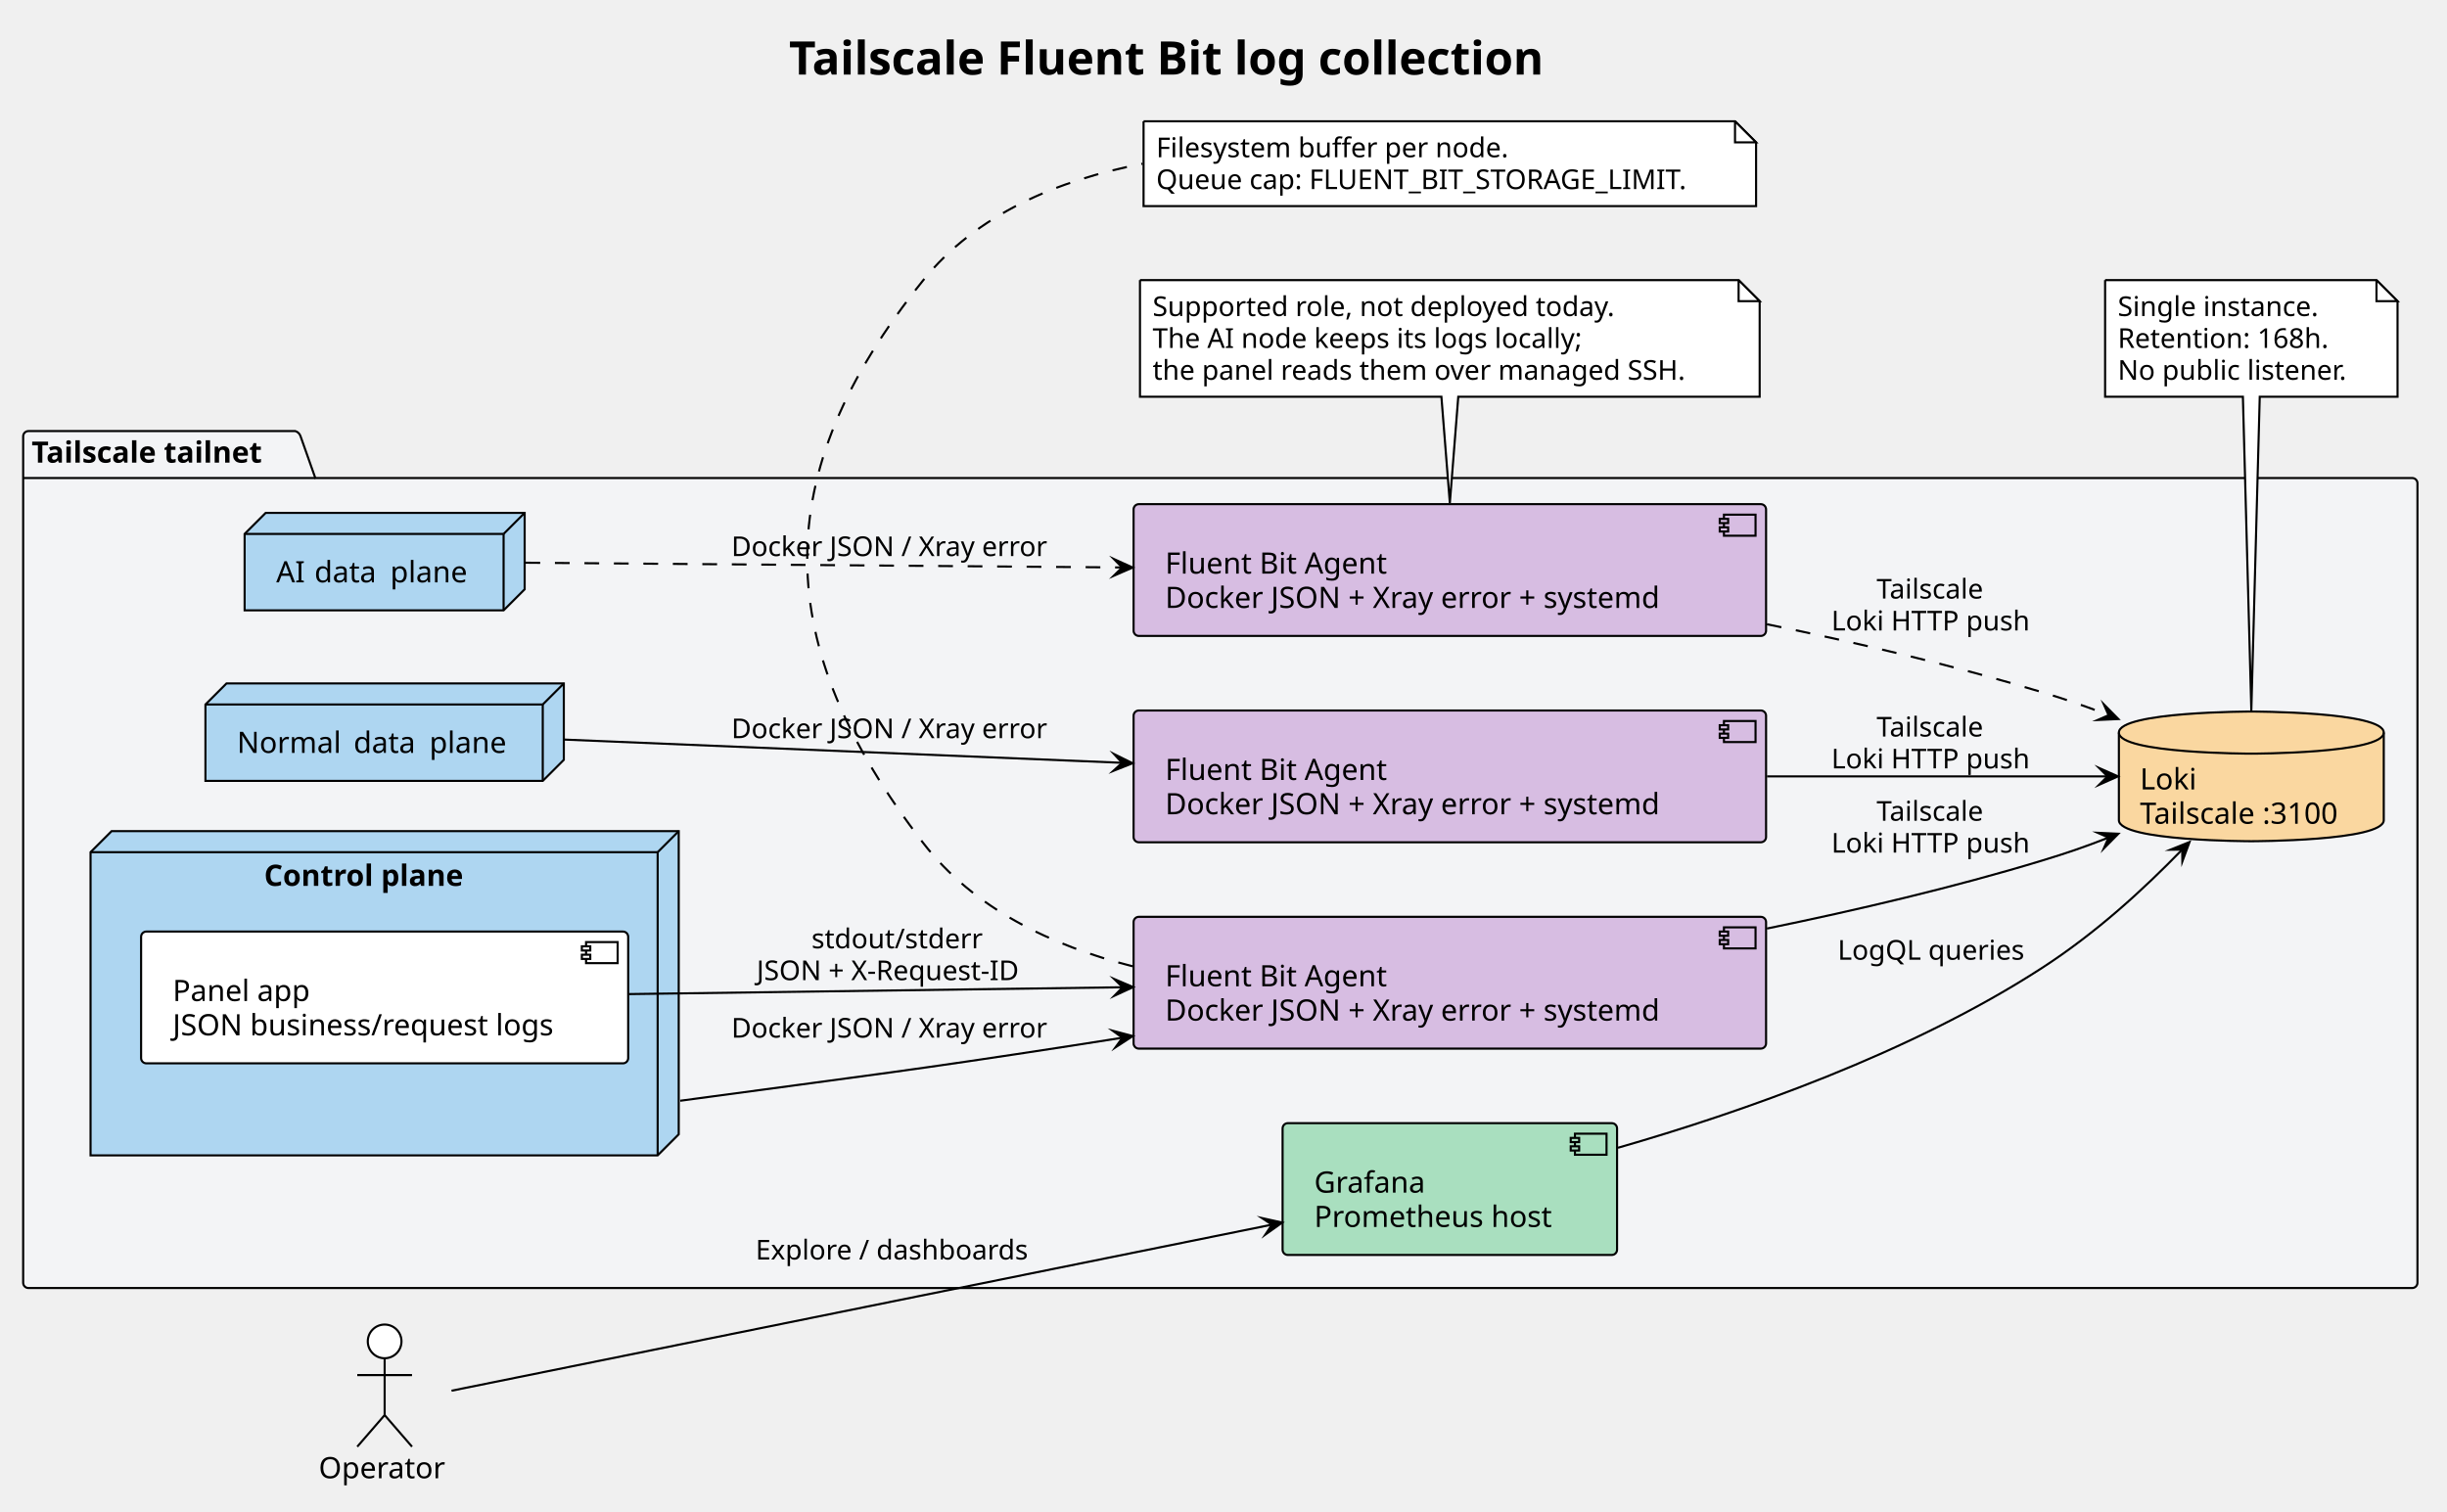
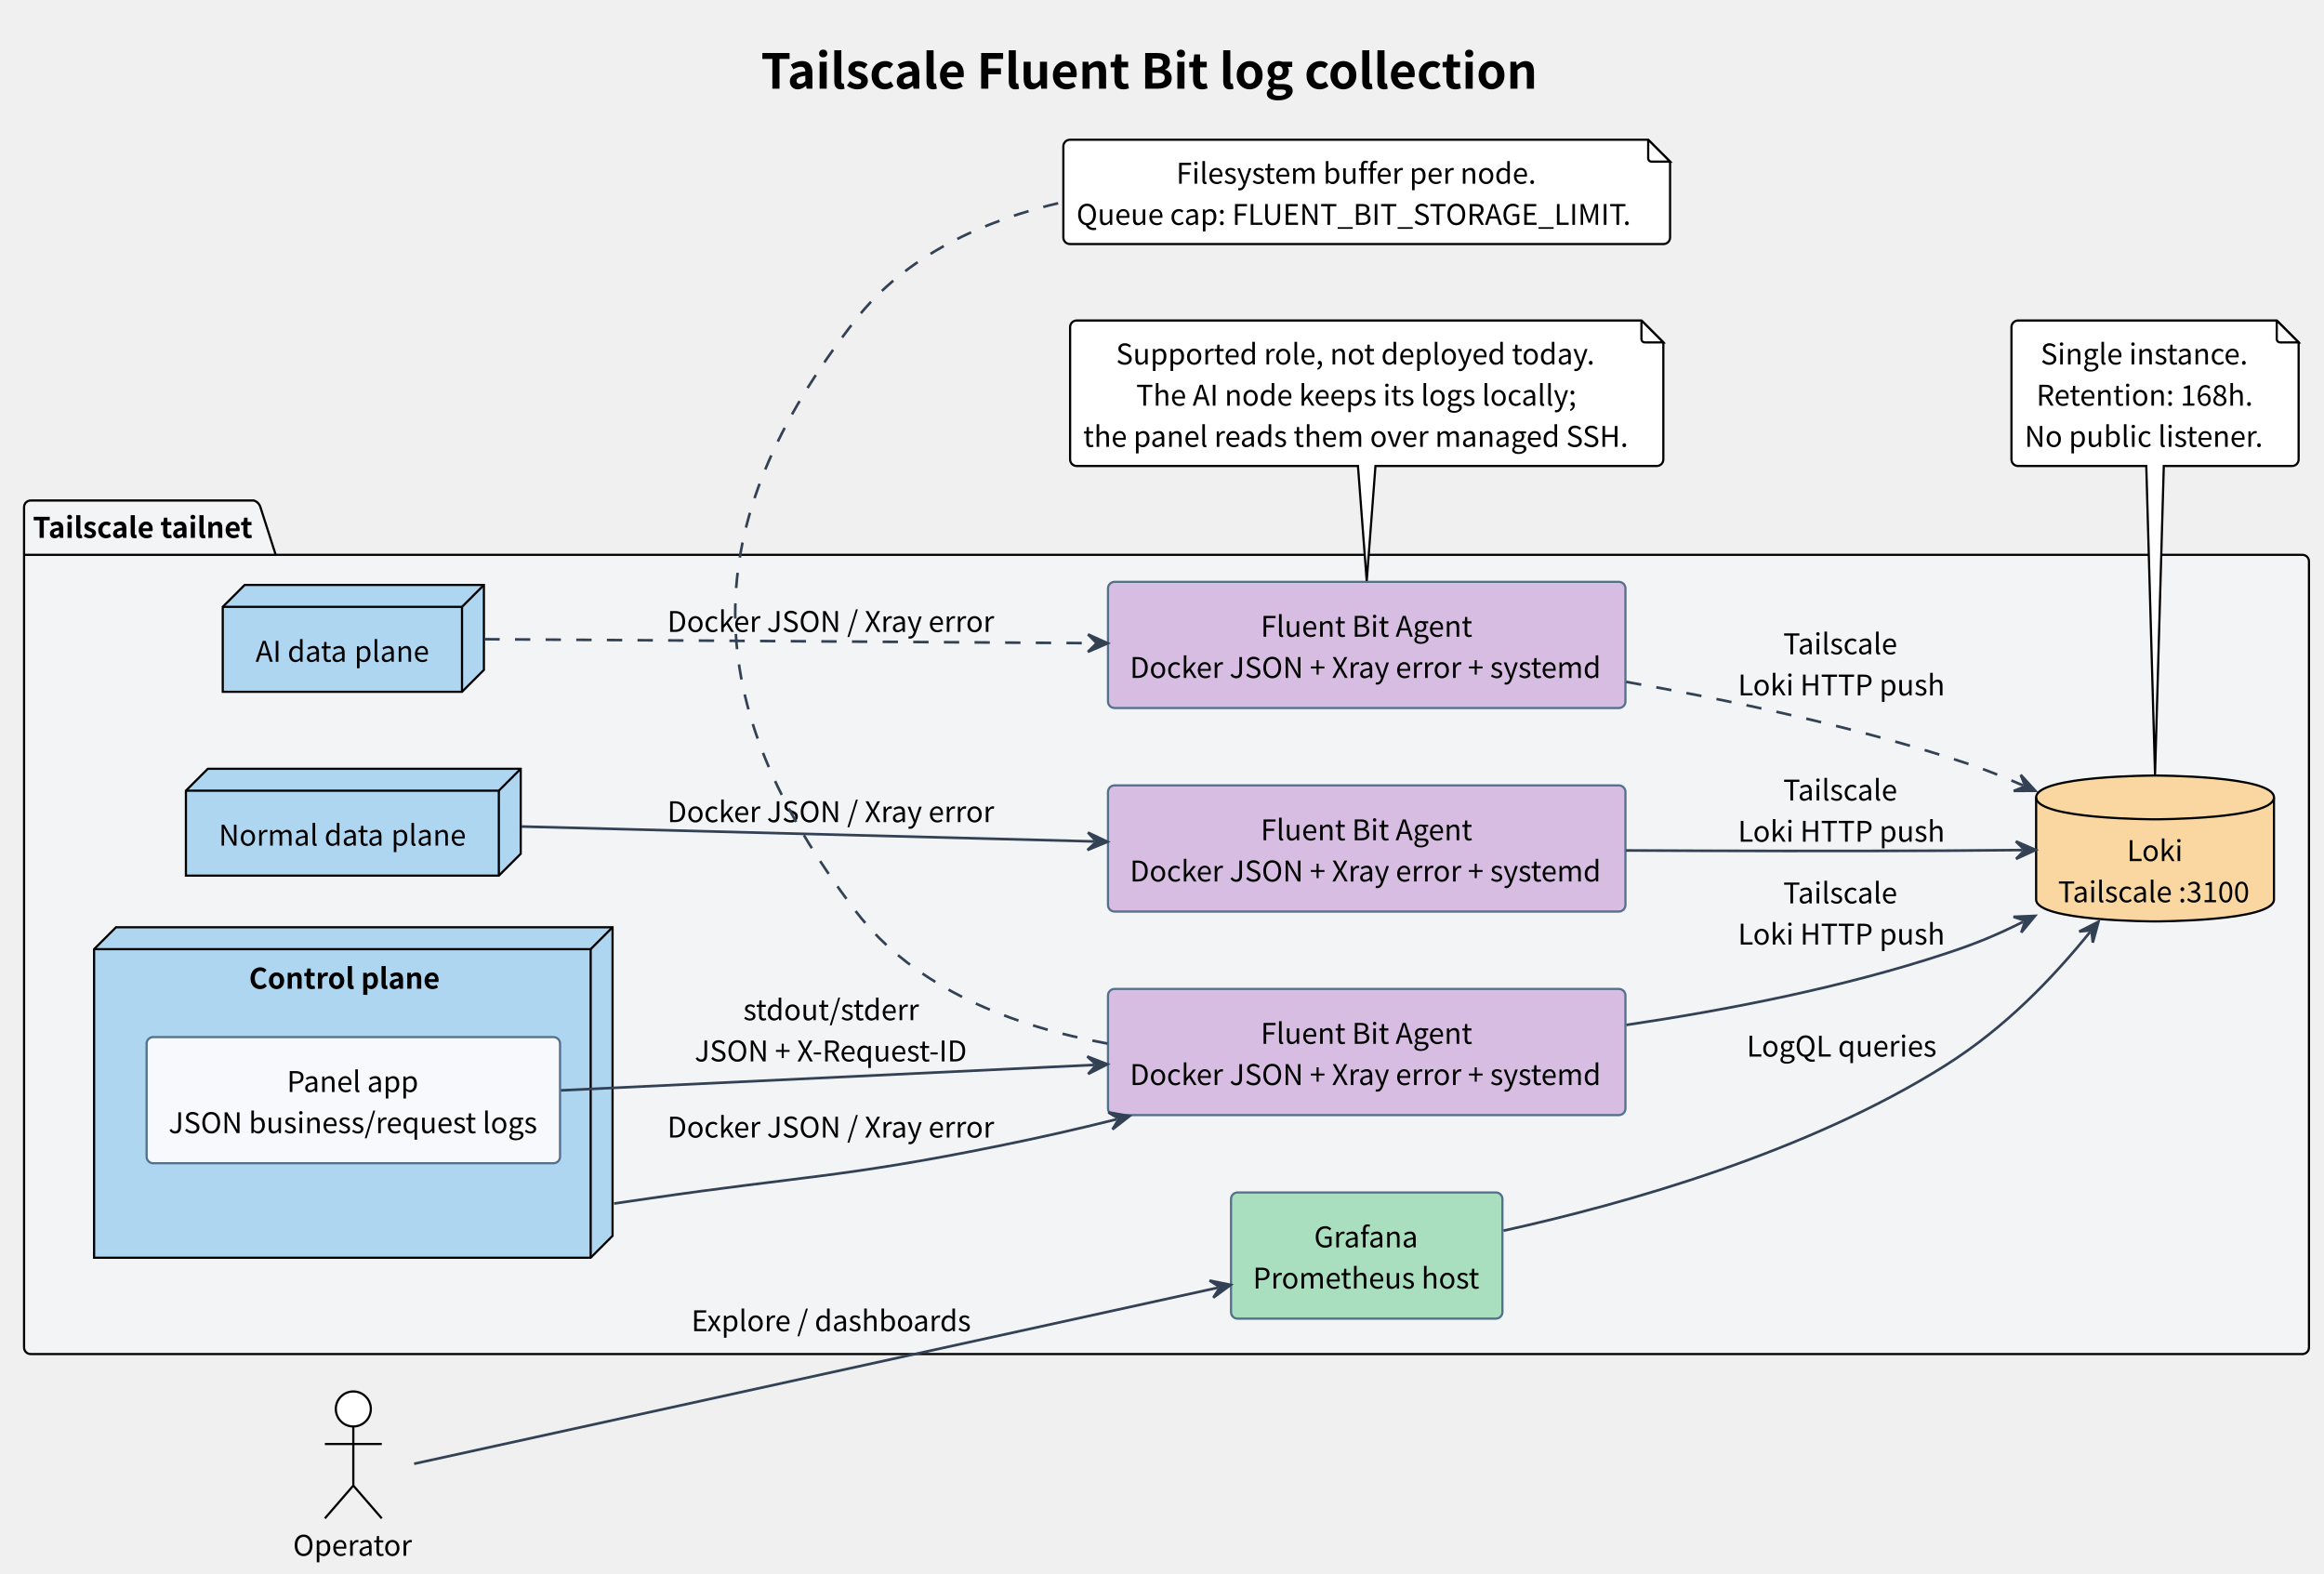
- <svg xmlns="http://www.w3.org/2000/svg" contentStyleType="text/css" data-diagram-type="DESCRIPTION" height="718px" preserveAspectRatio="none" style="width:1162px;height:718px;background:#FFFFFF;" version="1.1" viewBox="0 0 1162 718" width="1162px" zoomAndPan="magnify">
+ <svg xmlns="http://www.w3.org/2000/svg" contentStyleType="text/css" data-diagram-type="DESCRIPTION" height="719px" preserveAspectRatio="none" style="width:1062px;height:719px;background:#FFFFFF;" version="1.1" viewBox="0 0 1062 719" width="1062px" zoomAndPan="magnify">
  <defs />
  <g>
    <g class="title" data-source-line="2">
-       <text fill="#000000" font-family="Verdana" font-size="22" font-weight="700" lengthAdjust="spacing" textLength="411.608" x="374.681" y="35.421">Tailscale Fluent Bit log collection</text>
+       <text fill="#000000" font-family="Noto Sans CJK SC" font-size="22" font-weight="bold" lengthAdjust="spacing" textLength="357.699" x="347.715" y="40.52">Tailscale Fluent Bit log collection</text>
    </g>
-     <g class="cluster" data-qualified-name="Tailscale tailnet" data-source-line="5" id="ent0001">
-       <path d="M13.5,204.739 L140.233,204.739 A3.75,3.75 0 0 1 142.733,207.239 L149.733,227.036 L1145.47,227.036 A2.5,2.5 0 0 1 1147.97,229.536 L1147.97,609.239 A2.5,2.5 0 0 1 1145.47,611.739 L13.5,611.739 A2.5,2.5 0 0 1 11,609.239 L11,207.239 A2.5,2.5 0 0 1 13.5,204.739" fill="#F3F4F6" style="stroke:#000000;stroke-width:1;" />
-       <line style="stroke:#000000;stroke-width:1;" x1="11" x2="149.733" y1="227.036" y2="227.036" />
-       <text fill="#000000" font-family="Verdana" font-size="14" font-weight="700" lengthAdjust="spacing" textLength="125.733" x="15" y="219.734">Tailscale tailnet</text>
+     <g class="cluster" data-entity="Tailscale tailnet" data-source-line="5" data-uid="ent0002" id="cluster_Tailscale tailnet">
+       <path d="M14,228.686 L115.985,228.686 A4.5,4.5 0 0 1 118.985,231.686 L125.985,253.51 L1052.13,253.51 A3,3 0 0 1 1055.13,256.51 L1055.13,615.686 A3,3 0 0 1 1052.13,618.686 L14,618.686 A3,3 0 0 1 11,615.686 L11,231.686 A3,3 0 0 1 14,228.686" fill="#F3F4F6" style="stroke:#000000;stroke-width:1;" />
+       <line style="stroke:#000000;stroke-width:1;" x1="11" x2="125.985" y1="253.51" y2="253.51" />
+       <text fill="#000000" font-family="Noto Sans CJK SC" font-size="13" font-weight="bold" lengthAdjust="spacing" textLength="101.985" x="15" y="245.766">Tailscale tailnet</text>
    </g>
-     <g class="cluster" data-qualified-name="Tailscale tailnet.control" data-source-line="6" id="ent0002">
-       <polygon fill="#AED6F1" points="43,404.739,53,394.739,322.3,394.739,322.3,538.739,312.3,548.739,43,548.739,43,404.739" style="stroke:#000000;stroke-width:1;stroke-linejoin:miter;stroke-miterlimit:10;" />
-       <line style="stroke:#000000;stroke-width:1;" x1="312.3" x2="322.3" y1="404.739" y2="394.739" />
-       <line style="stroke:#000000;stroke-width:1;" x1="43" x2="312.3" y1="404.739" y2="404.739" />
-       <line style="stroke:#000000;stroke-width:1;" x1="312.3" x2="312.3" y1="404.739" y2="548.739" />
-       <text fill="#000000" font-family="Verdana" font-size="14" font-weight="700" lengthAdjust="spacing" textLength="106.477" x="125.412" y="420.735">Control plane</text>
+     <g class="cluster" data-entity="control" data-source-line="6" data-uid="ent0003" id="cluster_control">
+       <polygon fill="#AED6F1" points="43,433.686,53,423.686,279.92,423.686,279.92,564.686,269.92,574.686,43,574.686,43,433.686" style="stroke:#000000;stroke-width:1;" />
+       <line style="stroke:#000000;stroke-width:1;" x1="269.92" x2="279.92" y1="433.686" y2="423.686" />
+       <line style="stroke:#000000;stroke-width:1;" x1="43" x2="269.92" y1="433.686" y2="433.686" />
+       <line style="stroke:#000000;stroke-width:1;" x1="269.92" x2="269.92" y1="433.686" y2="574.686" />
+       <text fill="#000000" font-family="Noto Sans CJK SC" font-size="13" font-weight="bold" lengthAdjust="spacing" textLength="87.36" x="113.78" y="451.766">Control plane</text>
    </g>
-     <g class="entity" data-qualified-name="Tailscale tailnet.data" data-source-line="9" id="ent0004">
-       <polygon fill="#AED6F1" points="97.56,334.589,107.56,324.589,267.737,324.589,267.737,360.886,257.737,370.886,97.56,370.886,97.56,334.589" style="stroke:#000000;stroke-width:1;stroke-linejoin:miter;stroke-miterlimit:10;" />
-       <line style="stroke:#000000;stroke-width:1;" x1="257.737" x2="267.737" y1="334.589" y2="324.589" />
-       <line style="stroke:#000000;stroke-width:1;" x1="97.56" x2="257.737" y1="334.589" y2="334.589" />
-       <line style="stroke:#000000;stroke-width:1;" x1="257.737" x2="257.737" y1="334.589" y2="370.886" />
-       <text fill="#000000" font-family="Verdana" font-size="14" lengthAdjust="spacing" textLength="50.9" x="112.56" y="357.584">Normal</text>
-       <text fill="#000000" font-family="Verdana" font-size="14" lengthAdjust="spacing" textLength="4.45" x="163.46" y="357.584"> </text>
-       <text fill="#000000" font-family="Verdana" font-size="14" lengthAdjust="spacing" textLength="31.534" x="167.911" y="357.584">data</text>
-       <text fill="#000000" font-family="Verdana" font-size="14" lengthAdjust="spacing" textLength="4.45" x="199.445" y="357.584"> </text>
-       <text fill="#000000" font-family="Verdana" font-size="14" lengthAdjust="spacing" textLength="38.842" x="203.895" y="357.584">plane</text>
+     <g class="entity" data-entity="data" data-source-line="9" data-uid="ent0005" id="entity_data">
+       <polygon fill="#AED6F1" points="84.96,361.276,94.96,351.276,237.956,351.276,237.956,390.1,227.956,400.1,84.96,400.1,84.96,361.276" style="stroke:#000000;stroke-width:1;" />
+       <line style="stroke:#000000;stroke-width:1;" x1="227.956" x2="237.956" y1="361.276" y2="351.276" />
+       <line style="stroke:#000000;stroke-width:1;" x1="84.96" x2="227.956" y1="361.276" y2="361.276" />
+       <line style="stroke:#000000;stroke-width:1;" x1="227.956" x2="227.956" y1="361.276" y2="400.1" />
+       <text fill="#000000" font-family="Noto Sans CJK SC" font-size="13" lengthAdjust="spacing" textLength="45.37" x="99.96" y="386.356">Normal</text>
+       <text fill="#000000" font-family="Noto Sans CJK SC" font-size="13" lengthAdjust="spacing" textLength="2.912" x="145.33" y="386.356"> </text>
+       <text fill="#000000" font-family="Noto Sans CJK SC" font-size="13" lengthAdjust="spacing" textLength="27.599" x="148.242" y="386.356">data</text>
+       <text fill="#000000" font-family="Noto Sans CJK SC" font-size="13" lengthAdjust="spacing" textLength="2.912" x="175.841" y="386.356"> </text>
+       <text fill="#000000" font-family="Noto Sans CJK SC" font-size="13" lengthAdjust="spacing" textLength="34.203" x="178.753" y="386.356">plane</text>
    </g>
-     <g class="entity" data-qualified-name="Tailscale tailnet.ai" data-source-line="10" id="ent0005">
-       <polygon fill="#AED6F1" points="116.16,253.589,126.16,243.589,249.142,243.589,249.142,279.886,239.142,289.886,116.16,289.886,116.16,253.589" style="stroke:#000000;stroke-width:1;stroke-linejoin:miter;stroke-miterlimit:10;" />
-       <line style="stroke:#000000;stroke-width:1;" x1="239.142" x2="249.142" y1="253.589" y2="243.589" />
-       <line style="stroke:#000000;stroke-width:1;" x1="116.16" x2="239.142" y1="253.589" y2="253.589" />
-       <line style="stroke:#000000;stroke-width:1;" x1="239.142" x2="239.142" y1="253.589" y2="289.886" />
-       <text fill="#000000" font-family="Verdana" font-size="14" lengthAdjust="spacing" textLength="13.706" x="131.16" y="276.584">AI</text>
-       <text fill="#000000" font-family="Verdana" font-size="14" lengthAdjust="spacing" textLength="4.45" x="144.866" y="276.584"> </text>
-       <text fill="#000000" font-family="Verdana" font-size="14" lengthAdjust="spacing" textLength="31.534" x="149.316" y="276.584">data</text>
-       <text fill="#000000" font-family="Verdana" font-size="14" lengthAdjust="spacing" textLength="4.45" x="180.85" y="276.584"> </text>
-       <text fill="#000000" font-family="Verdana" font-size="14" lengthAdjust="spacing" textLength="38.842" x="185.301" y="276.584">plane</text>
+     <g class="entity" data-entity="ai" data-source-line="10" data-uid="ent0006" id="entity_ai">
+       <polygon fill="#AED6F1" points="101.79,277.276,111.79,267.276,221.129,267.276,221.129,306.1,211.129,316.1,101.79,316.1,101.79,277.276" style="stroke:#000000;stroke-width:1;" />
+       <line style="stroke:#000000;stroke-width:1;" x1="211.129" x2="221.129" y1="277.276" y2="267.276" />
+       <line style="stroke:#000000;stroke-width:1;" x1="101.79" x2="211.129" y1="277.276" y2="277.276" />
+       <line style="stroke:#000000;stroke-width:1;" x1="211.129" x2="211.129" y1="277.276" y2="316.1" />
+       <text fill="#000000" font-family="Noto Sans CJK SC" font-size="13" lengthAdjust="spacing" textLength="11.713" x="116.79" y="302.356">AI</text>
+       <text fill="#000000" font-family="Noto Sans CJK SC" font-size="13" lengthAdjust="spacing" textLength="2.912" x="128.503" y="302.356"> </text>
+       <text fill="#000000" font-family="Noto Sans CJK SC" font-size="13" lengthAdjust="spacing" textLength="27.599" x="131.415" y="302.356">data</text>
+       <text fill="#000000" font-family="Noto Sans CJK SC" font-size="13" lengthAdjust="spacing" textLength="2.912" x="159.014" y="302.356"> </text>
+       <text fill="#000000" font-family="Noto Sans CJK SC" font-size="13" lengthAdjust="spacing" textLength="34.203" x="161.926" y="302.356">plane</text>
    </g>
-     <g class="entity" data-qualified-name="Tailscale tailnet.fluentbit" data-source-line="11" id="ent0006">
-       <rect fill="#D7BDE2" height="62.594" rx="2.5" ry="2.5" style="stroke:#000000;stroke-width:1;" width="300.347" x="538.3" y="435.439" />
-       <rect fill="#D7BDE2" height="10" style="stroke:#000000;stroke-width:1;" width="15" x="818.647" y="440.439" />
-       <rect fill="#D7BDE2" height="2" style="stroke:#000000;stroke-width:1;" width="4" x="816.647" y="442.439" />
-       <rect fill="#D7BDE2" height="2" style="stroke:#000000;stroke-width:1;" width="4" x="816.647" y="446.439" />
-       <text fill="#000000" font-family="Verdana" font-size="14" lengthAdjust="spacing" textLength="113.114" x="553.3" y="468.435">Fluent Bit Agent</text>
-       <text fill="#000000" font-family="Verdana" font-size="14" lengthAdjust="spacing" textLength="260.347" x="553.3" y="484.731">Docker JSON + Xray error + systemd</text>
+     <g class="entity" data-entity="fluentbit" data-source-line="11" data-uid="ent0007" id="entity_fluentbit">
+       <rect fill="#D7BDE2" height="57.648" rx="3" ry="3" style="stroke:#53708C;stroke-width:1;" width="236.463" x="506.32" y="451.856" />
+       <text fill="#000000" font-family="Noto Sans CJK SC" font-size="13" lengthAdjust="spacing" textLength="96.902" x="576.101" y="476.936">Fluent Bit Agent</text>
+       <text fill="#000000" font-family="Noto Sans CJK SC" font-size="13" lengthAdjust="spacing" textLength="216.463" x="516.32" y="495.76">Docker JSON + Xray error + systemd</text>
    </g>
-     <g class="entity" data-qualified-name="Tailscale tailnet.fluentbit_data" data-source-line="12" id="ent0007">
-       <rect fill="#D7BDE2" height="62.594" rx="2.5" ry="2.5" style="stroke:#000000;stroke-width:1;" width="300.347" x="538.3" y="337.439" />
-       <rect fill="#D7BDE2" height="10" style="stroke:#000000;stroke-width:1;" width="15" x="818.647" y="342.439" />
-       <rect fill="#D7BDE2" height="2" style="stroke:#000000;stroke-width:1;" width="4" x="816.647" y="344.439" />
-       <rect fill="#D7BDE2" height="2" style="stroke:#000000;stroke-width:1;" width="4" x="816.647" y="348.439" />
-       <text fill="#000000" font-family="Verdana" font-size="14" lengthAdjust="spacing" textLength="113.114" x="553.3" y="370.435">Fluent Bit Agent</text>
-       <text fill="#000000" font-family="Verdana" font-size="14" lengthAdjust="spacing" textLength="260.347" x="553.3" y="386.731">Docker JSON + Xray error + systemd</text>
+     <g class="entity" data-entity="fluentbit_data" data-source-line="12" data-uid="ent0008" id="entity_fluentbit_data">
+       <rect fill="#D7BDE2" height="57.648" rx="3" ry="3" style="stroke:#53708C;stroke-width:1;" width="236.463" x="506.32" y="358.856" />
+       <text fill="#000000" font-family="Noto Sans CJK SC" font-size="13" lengthAdjust="spacing" textLength="96.902" x="576.101" y="383.936">Fluent Bit Agent</text>
+       <text fill="#000000" font-family="Noto Sans CJK SC" font-size="13" lengthAdjust="spacing" textLength="216.463" x="516.32" y="402.76">Docker JSON + Xray error + systemd</text>
    </g>
-     <g class="entity" data-qualified-name="Tailscale tailnet.fluentbit_ai" data-source-line="13" id="ent0008">
-       <rect fill="#D7BDE2" height="62.594" rx="2.5" ry="2.5" style="stroke:#000000;stroke-width:1;" width="300.347" x="538.3" y="239.439" />
-       <rect fill="#D7BDE2" height="10" style="stroke:#000000;stroke-width:1;" width="15" x="818.647" y="244.439" />
-       <rect fill="#D7BDE2" height="2" style="stroke:#000000;stroke-width:1;" width="4" x="816.647" y="246.439" />
-       <rect fill="#D7BDE2" height="2" style="stroke:#000000;stroke-width:1;" width="4" x="816.647" y="250.439" />
-       <text fill="#000000" font-family="Verdana" font-size="14" lengthAdjust="spacing" textLength="113.114" x="553.3" y="272.435">Fluent Bit Agent</text>
-       <text fill="#000000" font-family="Verdana" font-size="14" lengthAdjust="spacing" textLength="260.347" x="553.3" y="288.731">Docker JSON + Xray error + systemd</text>
+     <g class="entity" data-entity="fluentbit_ai" data-source-line="13" data-uid="ent0009" id="entity_fluentbit_ai">
+       <rect fill="#D7BDE2" height="57.648" rx="3" ry="3" style="stroke:#53708C;stroke-width:1;" width="236.463" x="506.32" y="265.856" />
+       <text fill="#000000" font-family="Noto Sans CJK SC" font-size="13" lengthAdjust="spacing" textLength="96.902" x="576.101" y="290.936">Fluent Bit Agent</text>
+       <text fill="#000000" font-family="Noto Sans CJK SC" font-size="13" lengthAdjust="spacing" textLength="216.463" x="516.32" y="309.76">Docker JSON + Xray error + systemd</text>
    </g>
-     <g class="entity" data-qualified-name="Tailscale tailnet.loki" data-source-line="14" id="ent0009">
-       <path d="M1006.19,347.939 C1006.19,337.939 1069.08,337.939 1069.08,337.939 C1069.08,337.939 1131.969,337.939 1131.969,347.939 L1131.969,389.533 C1131.969,399.533 1069.08,399.533 1069.08,399.533 C1069.08,399.533 1006.19,399.533 1006.19,389.533 L1006.19,347.939" fill="#FAD7A0" style="stroke:#000000;stroke-width:1;" />
-       <path d="M1006.19,347.939 C1006.19,357.939 1069.08,357.939 1069.08,357.939 C1069.08,357.939 1131.969,357.939 1131.969,347.939" fill="none" style="stroke:#000000;stroke-width:1;" />
-       <text fill="#000000" font-family="Verdana" font-size="14" lengthAdjust="spacing" textLength="28.362" x="1016.19" y="374.935">Loki</text>
-       <text fill="#000000" font-family="Verdana" font-size="14" lengthAdjust="spacing" textLength="105.779" x="1016.19" y="391.231">Tailscale :3100</text>
+     <g class="entity" data-entity="loki" data-source-line="14" data-uid="ent0010" id="entity_loki">
+       <path d="M930.45,364.356 C930.45,354.356 984.793,354.356 984.793,354.356 C984.793,354.356 1039.136,354.356 1039.136,364.356 L1039.136,411.004 C1039.136,421.004 984.793,421.004 984.793,421.004 C984.793,421.004 930.45,421.004 930.45,411.004 L930.45,364.356" fill="#FAD7A0" style="stroke:#000000;stroke-width:1;" />
+       <path d="M930.45,364.356 C930.45,374.356 984.793,374.356 984.793,374.356 C984.793,374.356 1039.136,374.356 1039.136,364.356" fill="none" style="stroke:#000000;stroke-width:1;" />
+       <text fill="#000000" font-family="Noto Sans CJK SC" font-size="13" lengthAdjust="spacing" textLength="25.688" x="971.949" y="393.436">Loki</text>
+       <text fill="#000000" font-family="Noto Sans CJK SC" font-size="13" lengthAdjust="spacing" textLength="88.686" x="940.45" y="412.26">Tailscale :3100</text>
    </g>
-     <g class="entity" data-qualified-name="Tailscale tailnet.grafana" data-source-line="15" id="ent0010">
-       <rect fill="#A9DFBF" height="62.594" rx="2.5" ry="2.5" style="stroke:#000000;stroke-width:1;" width="158.829" x="609.06" y="533.439" />
-       <rect fill="#A9DFBF" height="10" style="stroke:#000000;stroke-width:1;" width="15" x="747.889" y="538.439" />
-       <rect fill="#A9DFBF" height="2" style="stroke:#000000;stroke-width:1;" width="4" x="745.889" y="540.439" />
-       <rect fill="#A9DFBF" height="2" style="stroke:#000000;stroke-width:1;" width="4" x="745.889" y="544.439" />
-       <text fill="#000000" font-family="Verdana" font-size="14" lengthAdjust="spacing" textLength="56.144" x="624.06" y="566.434">Grafana</text>
-       <text fill="#000000" font-family="Verdana" font-size="14" lengthAdjust="spacing" textLength="118.829" x="624.06" y="582.731">Prometheus host</text>
+     <g class="entity" data-entity="grafana" data-source-line="15" data-uid="ent0011" id="entity_grafana">
+       <rect fill="#A9DFBF" height="57.648" rx="3" ry="3" style="stroke:#53708C;stroke-width:1;" width="124.026" x="562.54" y="544.856" />
+       <text fill="#000000" font-family="Noto Sans CJK SC" font-size="13" lengthAdjust="spacing" textLength="48.113" x="600.496" y="569.936">Grafana</text>
+       <text fill="#000000" font-family="Noto Sans CJK SC" font-size="13" lengthAdjust="spacing" textLength="104.026" x="572.54" y="588.76">Prometheus host</text>
    </g>
-     <g class="entity" data-qualified-name="Tailscale tailnet.control.panel" data-source-line="7" id="ent0003">
-       <rect fill="#FFFFFF" height="62.594" rx="2.5" ry="2.5" style="stroke:#000000;stroke-width:1;" width="231.304" x="67" y="442.439" />
-       <rect fill="#FFFFFF" height="10" style="stroke:#000000;stroke-width:1;" width="15" x="278.304" y="447.439" />
-       <rect fill="#FFFFFF" height="2" style="stroke:#000000;stroke-width:1;" width="4" x="276.304" y="449.439" />
-       <rect fill="#FFFFFF" height="2" style="stroke:#000000;stroke-width:1;" width="4" x="276.304" y="453.439" />
-       <text fill="#000000" font-family="Verdana" font-size="14" lengthAdjust="spacing" textLength="69.2" x="82" y="475.435">Panel app</text>
-       <text fill="#000000" font-family="Verdana" font-size="14" lengthAdjust="spacing" textLength="191.304" x="82" y="491.731">JSON business/request logs</text>
+     <g class="entity" data-entity="panel" data-source-line="7" data-uid="ent0004" id="entity_panel">
+       <rect fill="#F7F9FC" height="57.648" rx="3" ry="3" style="stroke:#53708C;stroke-width:1;" width="188.922" x="67" y="473.856" />
+       <text fill="#000000" font-family="Noto Sans CJK SC" font-size="13" lengthAdjust="spacing" textLength="60.723" x="131.1" y="498.936">Panel app</text>
+       <text fill="#000000" font-family="Noto Sans CJK SC" font-size="13" lengthAdjust="spacing" textLength="168.922" x="77" y="517.76">JSON business/request logs</text>
    </g>
-     <g class="entity" data-qualified-name="operator" data-source-line="17" id="ent0011">
-       <ellipse cx="182.653" cy="637.089" fill="#FFFFFF" rx="8" ry="8" style="stroke:#000000;stroke-width:1;" />
-       <path d="M182.653,645.089 L182.653,672.089 M169.653,653.089 L195.653,653.089 M182.653,672.089 L169.653,687.089 M182.653,672.089 L195.653,687.089" fill="none" style="stroke:#000000;stroke-width:1;" />
-       <text fill="#000000" font-family="Verdana" font-size="14" lengthAdjust="spacing" textLength="62.665" x="151.32" y="702.085">Operator</text>
+     <g class="entity" data-entity="operator" data-source-line="17" data-uid="ent0012" id="entity_operator">
+       <ellipse cx="161.457" cy="643.776" fill="#FFFFFF" rx="8" ry="8" style="stroke:#000000;stroke-width:1;" />
+       <path d="M161.457,651.776 L161.457,678.776 M148.457,659.776 L174.457,659.776 M161.457,678.776 L148.457,693.776 M161.457,678.776 L174.457,693.776" fill="none" style="stroke:#000000;stroke-width:1;" />
+       <text fill="#000000" font-family="Noto Sans CJK SC" font-size="13" lengthAdjust="spacing" textLength="55.094" x="133.91" y="710.856">Operator</text>
    </g>
-     <g class="entity" data-qualified-name="GMN21" data-source-line="30" id="ent0022">
-       <path d="M541.34,133.039 L541.34,188.438 A0,0 0 0 0 541.34,188.438 L684.48,188.438 L688.48,238.939 L692.48,188.438 L835.607,188.438 A0,0 0 0 0 835.607,188.438 L835.607,143.039 L825.607,133.039 L541.34,133.039 A0,0 0 0 0 541.34,133.039" fill="#FFFFFF" style="stroke:#000000;stroke-width:1;" />
-       <path d="M825.607,133.039 L825.607,143.039 L835.607,143.039 L825.607,133.039" fill="#FFFFFF" style="stroke:#000000;stroke-width:1;" />
-       <text fill="#000000" font-family="Verdana" font-size="13" lengthAdjust="spacing" textLength="235.606" x="547.34" y="150.106">Supported role, not deployed today.</text>
-       <text fill="#000000" font-family="Verdana" font-size="13" lengthAdjust="spacing" textLength="220.74" x="547.34" y="165.239">The AI node keeps its logs locally;</text>
-       <text fill="#000000" font-family="Verdana" font-size="13" lengthAdjust="spacing" textLength="273.267" x="547.34" y="180.372">the panel reads them over managed SSH.</text>
+     <g class="entity" data-entity="GMN22" data-source-line="30" data-uid="ent0023" id="entity_GMN22">
+       <path d="M489.01,149.446 L489.01,209.918 A3,3 0 0 0 492.01,212.918 L620.55,212.918 L624.55,265.486 L628.55,212.918 L757.091,212.918 A3,3 0 0 0 760.091,209.918 L760.091,156.446 L750.091,146.446 L492.01,146.446 A3,3 0 0 0 489.01,149.446" fill="#FFFFFF" style="stroke:#000000;stroke-width:1;" />
+       <path d="M750.091,146.446 L750.091,154.946 A1.5,1.5 0 0 0 751.591,156.446 L760.091,156.446 L750.091,146.446" fill="#FFFFFF" style="stroke:#000000;stroke-width:1;" />
+       <text fill="#000000" font-family="Noto Sans CJK SC" font-size="13" lengthAdjust="spacing" textLength="220.103" x="509.999" y="166.526">Supported role, not deployed today.</text>
+       <text fill="#000000" font-family="Noto Sans CJK SC" font-size="13" lengthAdjust="spacing" textLength="201.695" x="519.203" y="185.35">The AI node keeps its logs locally;</text>
+       <text fill="#000000" font-family="Noto Sans CJK SC" font-size="13" lengthAdjust="spacing" textLength="250.081" x="495.01" y="204.174">the panel reads them over managed SSH.</text>
    </g>
-     <g class="entity" data-qualified-name="GMN24" data-source-line="36" id="ent0025">
-       <path d="M543.04,57.609 L543.04,97.875 L833.904,97.875 L833.904,67.609 L823.904,57.609 L543.04,57.609" fill="#FFFFFF" style="stroke:#000000;stroke-width:1;" />
-       <path d="M823.904,57.609 L823.904,67.609 L833.904,67.609 L823.904,57.609" fill="#FFFFFF" style="stroke:#000000;stroke-width:1;" />
-       <text fill="#000000" font-family="Verdana" font-size="13" lengthAdjust="spacing" textLength="179.251" x="549.04" y="74.676">Filesystem buffer per node.</text>
-       <text fill="#000000" font-family="Verdana" font-size="13" lengthAdjust="spacing" textLength="269.864" x="549.04" y="89.809">Queue cap: FLUENT_BIT_STORAGE_LIMIT.</text>
+     <g class="entity" data-entity="GMN25" data-source-line="36" data-uid="ent0026" id="entity_GMN25">
+       <path d="M485.92,66.856 L485.92,108.504 A3,3 0 0 0 488.92,111.504 L760.176,111.504 A3,3 0 0 0 763.176,108.504 L763.176,73.856 L753.176,63.856 L488.92,63.856 A3,3 0 0 0 485.92,66.856" fill="#FFFFFF" style="stroke:#000000;stroke-width:1;" />
+       <path d="M753.176,63.856 L753.176,72.356 A1.5,1.5 0 0 0 754.676,73.856 L763.176,73.856 L753.176,63.856" fill="#FFFFFF" style="stroke:#000000;stroke-width:1;" />
+       <text fill="#000000" font-family="Noto Sans CJK SC" font-size="13" lengthAdjust="spacing" textLength="165.074" x="537.511" y="83.936">Filesystem buffer per node.</text>
+       <text fill="#000000" font-family="Noto Sans CJK SC" font-size="13" lengthAdjust="spacing" textLength="256.256" x="491.92" y="102.76">Queue cap: FLUENT_BIT_STORAGE_LIMIT.</text>
    </g>
-     <g class="entity" data-qualified-name="GMN27" data-source-line="41" id="ent0028">
-       <path d="M999.65,133.039 L999.65,188.438 A0,0 0 0 0 999.65,188.438 L1065.08,188.438 L1069.08,337.459 L1073.08,188.438 L1138.513,188.438 A0,0 0 0 0 1138.513,188.438 L1138.513,143.039 L1128.513,133.039 L999.65,133.039 A0,0 0 0 0 999.65,133.039" fill="#FFFFFF" style="stroke:#000000;stroke-width:1;" />
-       <path d="M1128.513,133.039 L1128.513,143.039 L1138.513,143.039 L1128.513,133.039" fill="#FFFFFF" style="stroke:#000000;stroke-width:1;" />
-       <text fill="#000000" font-family="Verdana" font-size="13" lengthAdjust="spacing" textLength="103.302" x="1005.65" y="150.106">Single instance.</text>
-       <text fill="#000000" font-family="Verdana" font-size="13" lengthAdjust="spacing" textLength="108.964" x="1005.65" y="165.239">Retention: 168h.</text>
-       <text fill="#000000" font-family="Verdana" font-size="13" lengthAdjust="spacing" textLength="117.863" x="1005.65" y="180.372">No public listener.</text>
+     <g class="entity" data-entity="GMN28" data-source-line="41" data-uid="ent0029" id="entity_GMN28">
+       <path d="M919.18,149.446 L919.18,209.918 A3,3 0 0 0 922.18,212.918 L980.79,212.918 L984.79,353.966 L988.79,212.918 L1047.407,212.918 A3,3 0 0 0 1050.407,209.918 L1050.407,156.446 L1040.407,146.446 L922.18,146.446 A3,3 0 0 0 919.18,149.446" fill="#FFFFFF" style="stroke:#000000;stroke-width:1;" />
+       <path d="M1040.407,146.446 L1040.407,154.946 A1.5,1.5 0 0 0 1041.907,156.446 L1050.407,156.446 L1040.407,146.446" fill="#FFFFFF" style="stroke:#000000;stroke-width:1;" />
+       <text fill="#000000" font-family="Noto Sans CJK SC" font-size="13" lengthAdjust="spacing" textLength="95.576" x="932.505" y="166.526">Single instance.</text>
+       <text fill="#000000" font-family="Noto Sans CJK SC" font-size="13" lengthAdjust="spacing" textLength="99.45" x="930.568" y="185.35">Retention: 168h.</text>
+       <text fill="#000000" font-family="Noto Sans CJK SC" font-size="13" lengthAdjust="spacing" textLength="110.227" x="925.18" y="204.174">No public listener.</text>
    </g>
-     <g class="link" data-entity-1="ent0003" data-entity-2="ent0006" data-link-type="dependency" data-source-line="19" id="lnk12">
-       <path d="M298.61,472.139 C369.62,471.159 456.49,469.949 533.101,468.889" fill="none" id="panel-to-fluentbit" style="stroke:#000000;stroke-width:1;" />
-       <polygon fill="#000000" points="538.1,468.819,529.045,464.944,533.101,468.889,529.156,472.943,538.1,468.819" style="stroke:#000000;stroke-width:1;stroke-linejoin:miter;stroke-miterlimit:10;" />
-       <text fill="#000000" font-family="Verdana" font-size="13" lengthAdjust="spacing" textLength="84.602" x="385.36" y="450.376">stdout/stderr</text>
-       <text fill="#000000" font-family="Verdana" font-size="13" lengthAdjust="spacing" textLength="136.722" x="359.3" y="465.509">JSON + X-Request-ID</text>
+     <g class="link" data-entity-1="panel" data-entity-2="fluentbit" data-source-line="19" data-uid="lnk13" id="link_panel_fluentbit">
+       <path d="M256.33,498.206 C328.47,494.766 422.577,490.272 500.047,486.572" fill="none" id="panel-to-fluentbit" style="stroke:#334155;stroke-width:1.2;" />
+       <polygon fill="#334155" points="506.04,486.286,496.859,482.72,501.046,486.525,497.241,490.711,506.04,486.286" style="stroke:#334155;stroke-width:1.2;" />
+       <text fill="#000000" font-family="Noto Sans CJK SC" font-size="13" lengthAdjust="spacing" textLength="81.146" x="339.65" y="466.146">stdout/stderr</text>
+       <text fill="#000000" font-family="Noto Sans CJK SC" font-size="13" lengthAdjust="spacing" textLength="125.606" x="317.42" y="484.97">JSON + X-Request-ID</text>
    </g>
-     <g class="link" data-entity-1="ent0002" data-entity-2="ent0006" data-link-type="dependency" data-source-line="20" id="lnk13">
-       <path d="M323.012,522.795 C323.283,522.758 323.555,522.722 323.826,522.686 C324.369,522.613 324.911,522.541 325.452,522.468 C329.784,521.889 334.075,521.311 338.3,520.739 C413.92,510.509 432.89,508.379 508.3,496.739 C517.97,495.249 522.983,494.473 533.003,492.863" fill="none" id="control-to-fluentbit" style="stroke:#000000;stroke-width:1;" />
-       <polygon fill="#000000" points="537.94,492.069,528.419,489.548,533.003,492.863,529.689,497.447,537.94,492.069" style="stroke:#000000;stroke-width:1;stroke-linejoin:miter;stroke-miterlimit:10;" />
-       <text fill="#000000" font-family="Verdana" font-size="13" lengthAdjust="spacing" textLength="160.831" x="347.3" y="492.806">Docker JSON / Xray error</text>
+     <g class="link" data-entity-1="control" data-entity-2="fluentbit" data-source-line="20" data-uid="lnk14" id="link_control_fluentbit">
+       <path d="M280.608,549.914 C281.079,549.846 281.549,549.778 282.018,549.71 C282.957,549.573 283.894,549.437 284.829,549.302 C288.569,548.759 292.272,548.219 295.92,547.686 C367.07,537.286 385.45,537.966 455.92,523.686 C475.5,519.716 490.396,516.348 510.346,511.408" fill="none" id="control-to-fluentbit" style="stroke:#334155;stroke-width:1.2;" />
+       <polygon fill="#334155" points="516.17,509.966,506.472,508.247,511.317,511.168,508.395,516.012,516.17,509.966" style="stroke:#334155;stroke-width:1.2;" />
+       <text fill="#000000" font-family="Noto Sans CJK SC" font-size="13" lengthAdjust="spacing" textLength="150.163" x="304.92" y="519.766">Docker JSON / Xray error</text>
    </g>
-     <g class="link" data-entity-1="ent0004" data-entity-2="ent0007" data-link-type="dependency" data-source-line="21" id="lnk14">
-       <path d="M267.98,351.259 C341.45,354.319 444.714,358.621 532.854,362.291" fill="none" id="data-to-fluentbit_data" style="stroke:#000000;stroke-width:1;" />
-       <polygon fill="#000000" points="537.85,362.499,529.024,358.128,532.854,362.291,528.691,366.122,537.85,362.499" style="stroke:#000000;stroke-width:1;stroke-linejoin:miter;stroke-miterlimit:10;" />
-       <text fill="#000000" font-family="Verdana" font-size="13" lengthAdjust="spacing" textLength="160.831" x="347.3" y="350.596">Docker JSON / Xray error</text>
+     <g class="link" data-entity-1="data" data-entity-2="fluentbit_data" data-source-line="21" data-uid="lnk15" id="link_data_fluentbit_data">
+       <path d="M238.34,377.656 C311.07,379.556 415.912,382.28 500.052,384.47" fill="none" id="data-to-fluentbit_data" style="stroke:#334155;stroke-width:1.2;" />
+       <polygon fill="#334155" points="506.05,384.626,497.157,380.393,501.052,384.496,496.949,388.391,506.05,384.626" style="stroke:#334155;stroke-width:1.2;" />
+       <text fill="#000000" font-family="Noto Sans CJK SC" font-size="13" lengthAdjust="spacing" textLength="150.163" x="304.92" y="375.646">Docker JSON / Xray error</text>
    </g>
-     <g class="link" data-entity-1="ent0005" data-entity-2="ent0008" data-link-type="dependency" data-source-line="22" id="lnk15">
-       <path d="M249.52,267.259 C322.34,267.839 437.02,268.75 532.88,269.51" fill="none" id="ai-to-fluentbit_ai" style="stroke:#000000;stroke-width:1;stroke-dasharray:7,7;" />
-       <polygon fill="#000000" points="537.88,269.549,528.912,265.478,532.88,269.51,528.849,273.478,537.88,269.549" style="stroke:#000000;stroke-width:1;stroke-linejoin:miter;stroke-miterlimit:10;" />
-       <text fill="#000000" font-family="Verdana" font-size="13" lengthAdjust="spacing" textLength="160.831" x="347.3" y="264.106">Docker JSON / Xray error</text>
+     <g class="link" data-entity-1="ai" data-entity-2="fluentbit_ai" data-source-line="22" data-uid="lnk16" id="link_ai_fluentbit_ai">
+       <path d="M221.33,292.066 C292.83,292.536 409.15,293.287 500.17,293.877" fill="none" id="ai-to-fluentbit_ai" style="stroke:#334155;stroke-width:1.2;stroke-dasharray:7,7;" />
+       <polygon fill="#334155" points="506.17,293.916,497.196,289.858,501.17,293.884,497.144,297.858,506.17,293.916" style="stroke:#334155;stroke-width:1.2;" />
+       <text fill="#000000" font-family="Noto Sans CJK SC" font-size="13" lengthAdjust="spacing" textLength="150.163" x="304.92" y="288.736">Docker JSON / Xray error</text>
    </g>
-     <g class="link" data-entity-1="ent0006" data-entity-2="ent0009" data-link-type="dependency" data-source-line="23" id="lnk16">
-       <path d="M839.06,441.009 C881.65,432.279 927.83,421.449 969.65,408.739 C981.56,405.119 989.382,402.448 1001.292,397.798" fill="none" id="fluentbit-to-loki" style="stroke:#000000;stroke-width:1;" />
-       <polygon fill="#000000" points="1005.95,395.979,996.112,395.526,1001.292,397.798,999.021,402.979,1005.95,395.979" style="stroke:#000000;stroke-width:1;stroke-linejoin:miter;stroke-miterlimit:10;" />
-       <text fill="#000000" font-family="Verdana" font-size="13" lengthAdjust="spacing" textLength="56.627" x="891.137" y="389.806">Tailscale</text>
-       <text fill="#000000" font-family="Verdana" font-size="13" lengthAdjust="spacing" textLength="99.601" x="869.65" y="404.939">Loki HTTP push</text>
+     <g class="link" data-entity-1="fluentbit" data-entity-2="loki" data-source-line="23" data-uid="lnk17" id="link_fluentbit_loki">
+       <path d="M743.21,468.306 C789.47,461.456 842.56,451.096 889.18,435.686 C902.82,431.176 911.556,427.625 924.586,421.154" fill="none" id="fluentbit-to-loki" style="stroke:#334155;stroke-width:1.2;" />
+       <polygon fill="#334155" points="929.96,418.486,920.12,418.906,925.482,420.71,923.678,426.071,929.96,418.486" style="stroke:#334155;stroke-width:1.2;" />
+       <text fill="#000000" font-family="Noto Sans CJK SC" font-size="13" lengthAdjust="spacing" textLength="53.3" x="814.883" y="412.766">Tailscale</text>
+       <text fill="#000000" font-family="Noto Sans CJK SC" font-size="13" lengthAdjust="spacing" textLength="94.705" x="794.18" y="431.59">Loki HTTP push</text>
    </g>
-     <g class="link" data-entity-1="ent0007" data-entity-2="ent0009" data-link-type="dependency" data-source-line="24" id="lnk17">
-       <path d="M839.11,368.739 C897.19,368.739 955.49,368.739 1000.78,368.739" fill="none" id="fluentbit_data-to-loki" style="stroke:#000000;stroke-width:1;" />
-       <polygon fill="#000000" points="1005.78,368.739,996.78,364.739,1000.78,368.739,996.78,372.739,1005.78,368.739" style="stroke:#000000;stroke-width:1;stroke-linejoin:miter;stroke-miterlimit:10;" />
-       <text fill="#000000" font-family="Verdana" font-size="13" lengthAdjust="spacing" textLength="56.627" x="891.137" y="349.806">Tailscale</text>
-       <text fill="#000000" font-family="Verdana" font-size="13" lengthAdjust="spacing" textLength="99.601" x="869.65" y="364.939">Loki HTTP push</text>
+     <g class="link" data-entity-1="fluentbit_data" data-entity-2="loki" data-source-line="24" data-uid="lnk18" id="link_fluentbit_data_loki">
+       <path d="M743.01,388.586 C788.64,388.816 841.35,388.936 889.18,388.686 C902.48,388.616 910.84,388.549 924.25,388.409" fill="none" id="fluentbit_data-to-loki" style="stroke:#334155;stroke-width:1.2;" />
+       <polygon fill="#334155" points="930.25,388.346,921.209,384.44,925.25,388.398,921.292,392.44,930.25,388.346" style="stroke:#334155;stroke-width:1.2;" />
+       <text fill="#000000" font-family="Noto Sans CJK SC" font-size="13" lengthAdjust="spacing" textLength="53.3" x="814.883" y="365.766">Tailscale</text>
+       <text fill="#000000" font-family="Noto Sans CJK SC" font-size="13" lengthAdjust="spacing" textLength="94.705" x="794.18" y="384.59">Loki HTTP push</text>
    </g>
-     <g class="link" data-entity-1="ent0008" data-entity-2="ent0009" data-link-type="dependency" data-source-line="25" id="lnk18">
-       <path d="M839.06,296.469 C881.65,305.199 927.83,316.029 969.65,328.739 C981.56,332.359 989.384,335.027 1001.294,339.688" fill="none" id="fluentbit_ai-to-loki" style="stroke:#000000;stroke-width:1;stroke-dasharray:7,7;" />
-       <polygon fill="#000000" points="1005.95,341.509,999.026,334.505,1001.294,339.688,996.111,341.955,1005.95,341.509" style="stroke:#000000;stroke-width:1;stroke-linejoin:miter;stroke-miterlimit:10;" />
-       <text fill="#000000" font-family="Verdana" font-size="13" lengthAdjust="spacing" textLength="56.627" x="891.137" y="284.286">Tailscale</text>
-       <text fill="#000000" font-family="Verdana" font-size="13" lengthAdjust="spacing" textLength="99.601" x="869.65" y="299.419">Loki HTTP push</text>
+     <g class="link" data-entity-1="fluentbit_ai" data-entity-2="loki" data-source-line="25" data-uid="lnk19" id="link_fluentbit_ai_loki">
+       <path d="M743.11,311.556 C789.24,319.686 842.26,330.946 889.18,345.686 C902.72,349.936 911.423,353.162 924.573,358.912" fill="none" id="fluentbit_ai-to-loki" style="stroke:#334155;stroke-width:1.2;stroke-dasharray:7,7;" />
+       <polygon fill="#334155" points="930.07,361.316,923.426,354.045,925.489,359.313,920.221,361.375,930.07,361.316" style="stroke:#334155;stroke-width:1.2;" />
+       <text fill="#000000" font-family="Noto Sans CJK SC" font-size="13" lengthAdjust="spacing" textLength="53.3" x="814.883" y="298.936">Tailscale</text>
+       <text fill="#000000" font-family="Noto Sans CJK SC" font-size="13" lengthAdjust="spacing" textLength="94.705" x="794.18" y="317.76">Loki HTTP push</text>
    </g>
-     <g class="link" data-entity-1="ent0010" data-entity-2="ent0009" data-link-type="dependency" data-source-line="26" id="lnk19">
-       <path d="M768.31,545.129 C826.92,528.269 907.21,500.209 969.65,459.739 C995.62,442.909 1017.694,422.583 1036.254,403.503" fill="none" id="grafana-to-loki" style="stroke:#000000;stroke-width:1;" />
-       <polygon fill="#000000" points="1039.74,399.919,1030.597,403.582,1036.254,403.503,1036.332,409.16,1039.74,399.919" style="stroke:#000000;stroke-width:1;stroke-linejoin:miter;stroke-miterlimit:10;" />
-       <text fill="#000000" font-family="Verdana" font-size="13" lengthAdjust="spacing" textLength="93.272" x="872.65" y="455.806">LogQL queries</text>
+     <g class="link" data-entity-1="grafana" data-entity-2="loki" data-source-line="26" data-uid="lnk20" id="link_grafana_loki">
+       <path d="M687.05,562.316 C742.97,549.986 826.12,526.516 889.18,486.686 C916.51,469.416 937.721,447.209 955.141,425.818" fill="none" id="grafana-to-loki" style="stroke:#334155;stroke-width:1.2;" />
+       <polygon fill="#334155" points="958.93,421.166,950.145,425.619,955.773,425.043,956.348,430.671,958.93,421.166" style="stroke:#334155;stroke-width:1.2;" />
+       <text fill="#000000" font-family="Noto Sans CJK SC" font-size="13" lengthAdjust="spacing" textLength="86.944" x="798.18" y="482.766">LogQL queries</text>
    </g>
-     <g class="link" data-entity-1="ent0011" data-entity-2="ent0010" data-link-type="dependency" data-source-line="27" id="lnk20">
-       <path d="M214.41,660.509 C291.64,644.879 490.749,604.572 603.999,581.642" fill="none" id="operator-to-grafana" style="stroke:#000000;stroke-width:1;" />
-       <polygon fill="#000000" points="608.9,580.649,599.285,578.515,603.999,581.642,600.873,586.356,608.9,580.649" style="stroke:#000000;stroke-width:1;stroke-linejoin:miter;stroke-miterlimit:10;" />
-       <text fill="#000000" font-family="Verdana" font-size="13" lengthAdjust="spacing" textLength="137.484" x="358.8" y="598.186">Explore / dashboards</text>
+     <g class="link" data-entity-1="operator" data-entity-2="grafana" data-source-line="27" data-uid="lnk21" id="link_operator_grafana">
+       <path d="M189.24,668.816 C261.32,653.026 454.939,610.62 556.529,588.37" fill="none" id="operator-to-grafana" style="stroke:#334155;stroke-width:1.2;" />
+       <polygon fill="#334155" points="562.39,587.086,552.743,585.104,557.506,588.156,554.454,592.919,562.39,587.086" style="stroke:#334155;stroke-width:1.2;" />
+       <text fill="#000000" font-family="Noto Sans CJK SC" font-size="13" lengthAdjust="spacing" textLength="128.7" x="315.92" y="608.246">Explore / dashboards</text>
    </g>
-     <g class="link" data-entity-1="ent0006" data-entity-2="ent0025" data-link-type="association" data-source-line="36" id="lnk26">
-       <path d="M537.81,458.919 C499.51,449.249 462.41,431.589 438.3,400.239 C365.97,306.169 364.03,225.789 438.3,133.239 C463.71,101.579 502.79,85.439 542.57,77.769" fill="none" id="fluentbit-GMN24" style="stroke:#000000;stroke-width:1;stroke-dasharray:7,7;" />
+     <g class="link" data-entity-1="fluentbit" data-entity-2="GMN25" data-source-line="36" data-uid="lnk27" id="link_fluentbit_GMN25">
+       <path d="M506.05,476.806 C462.85,468.906 418,451.756 390.92,416.186 C318.23,320.706 317.09,240.786 390.92,146.186 C413.88,116.766 449.23,100.746 485.54,92.366" fill="none" id="fluentbit-GMN25" style="stroke:#334155;stroke-width:1.2;stroke-dasharray:7,7;" />
    </g>
  </g>
</svg>
